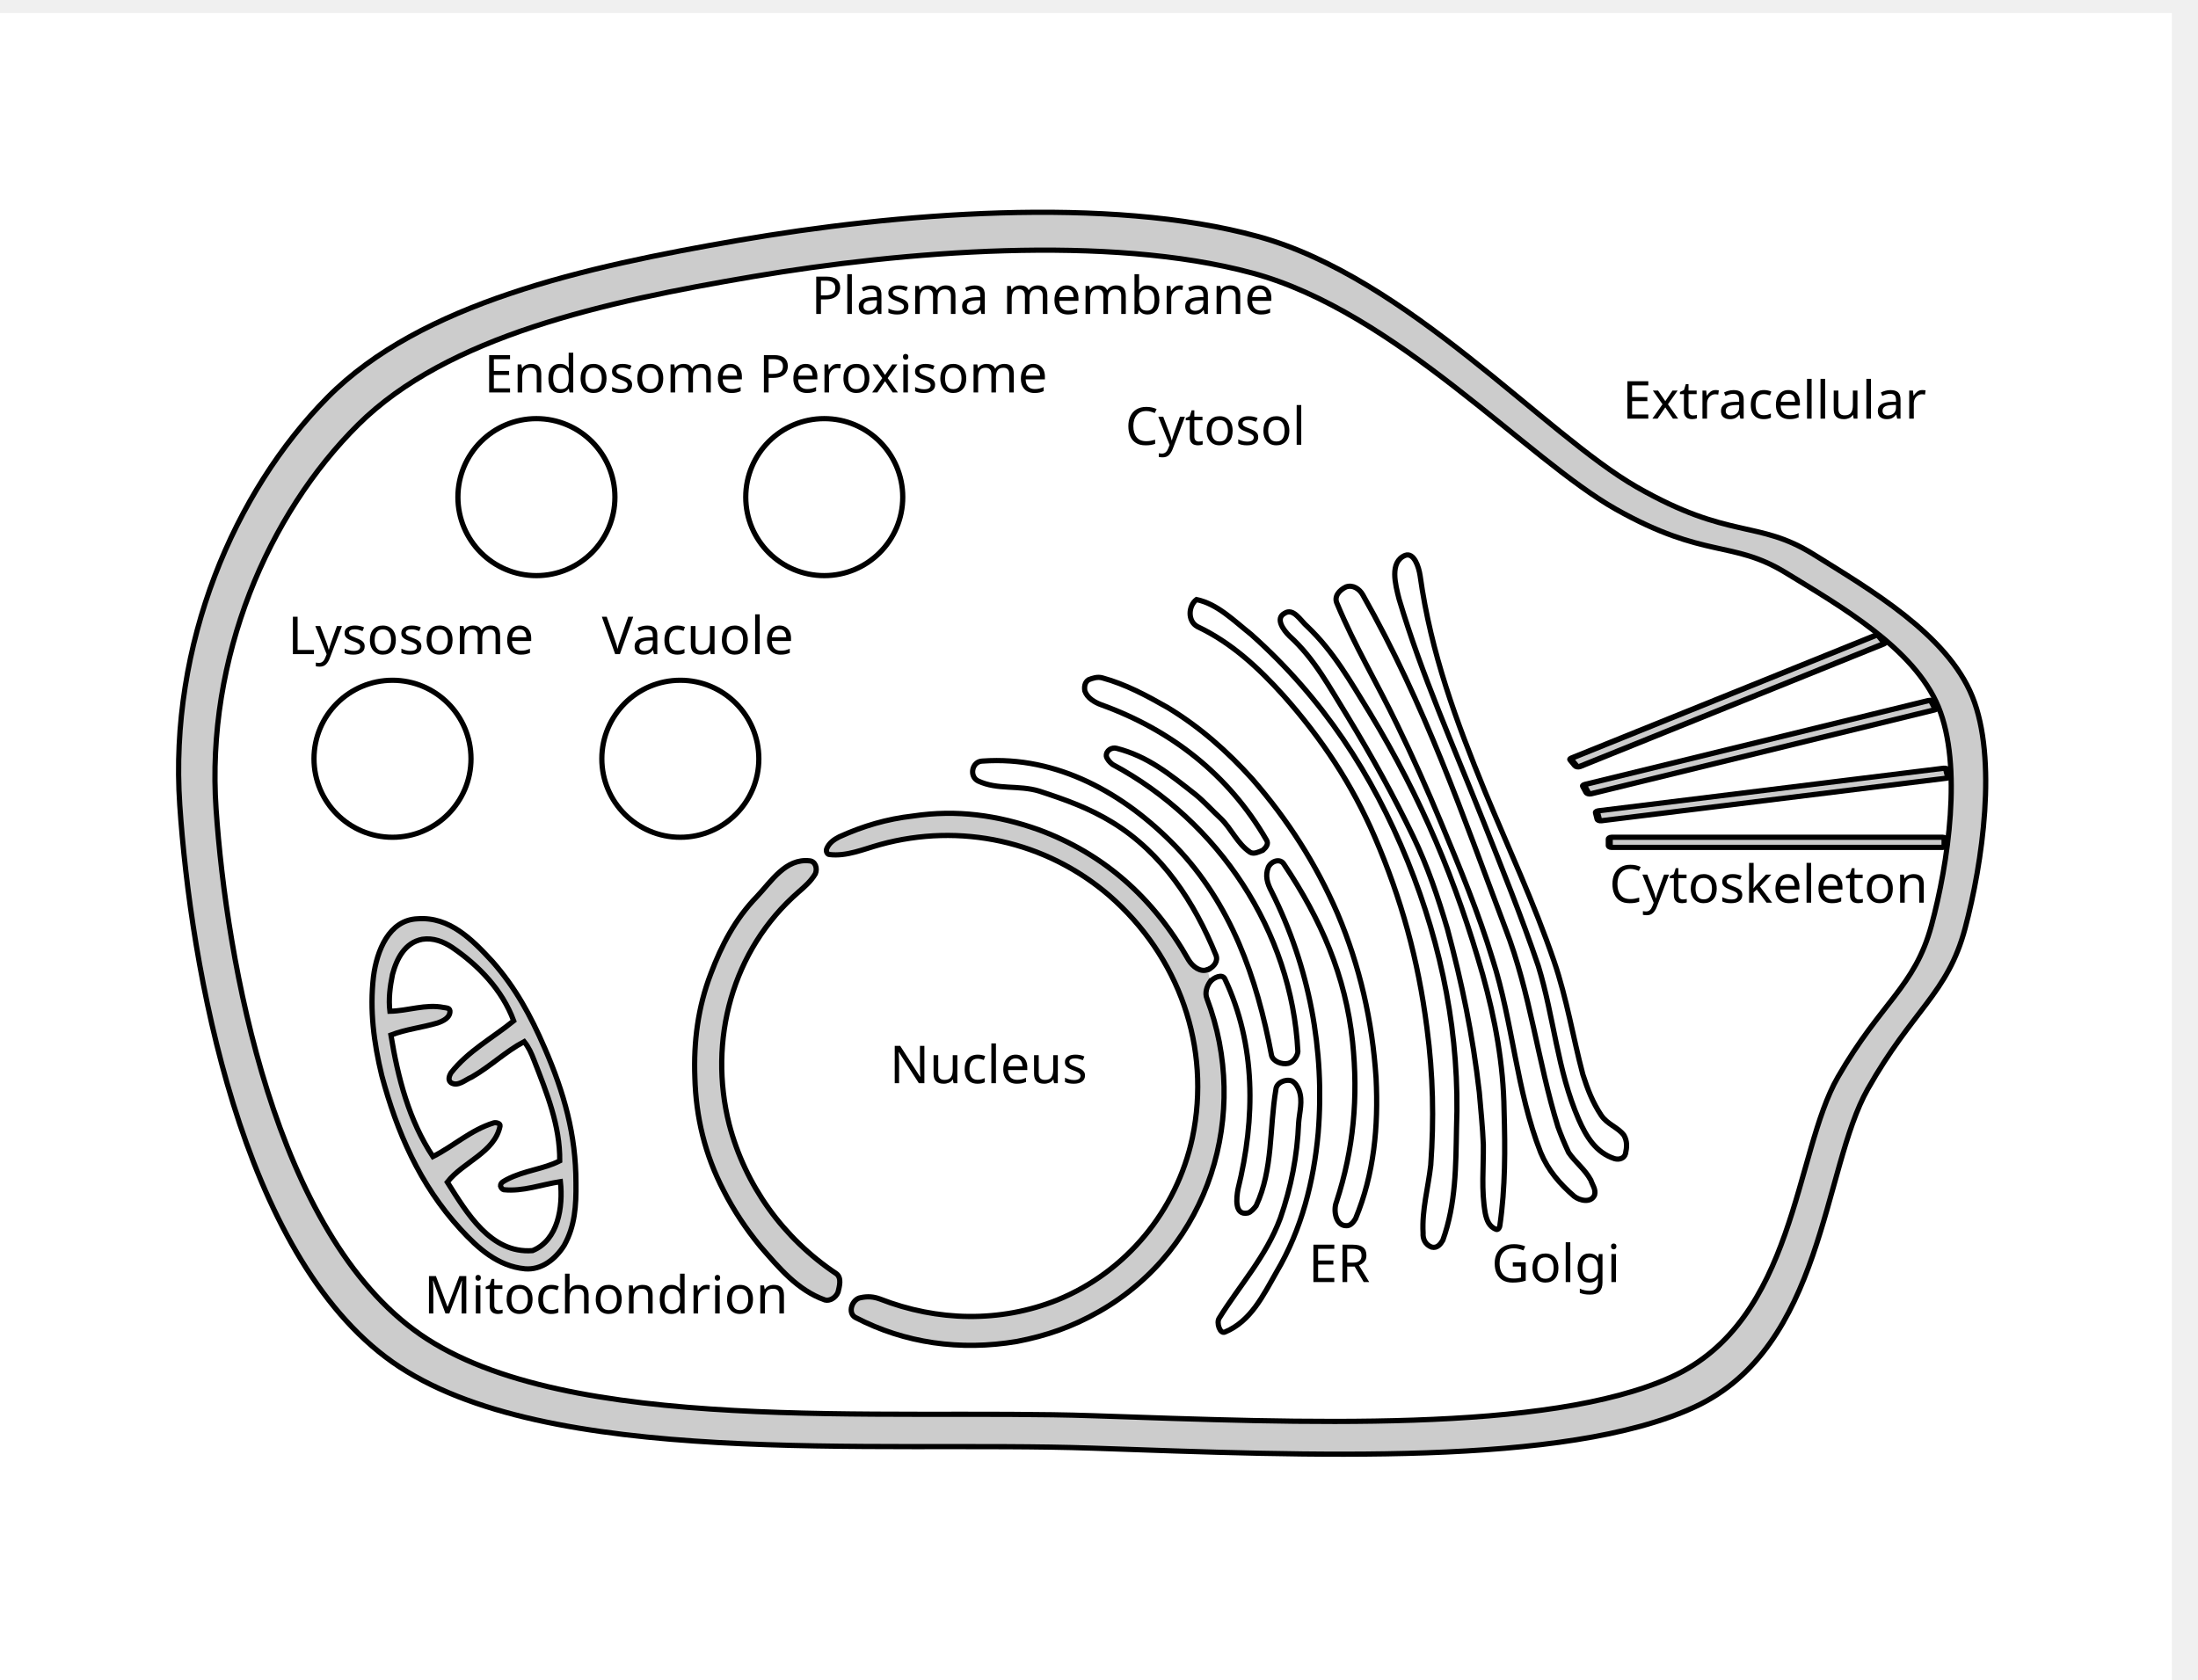
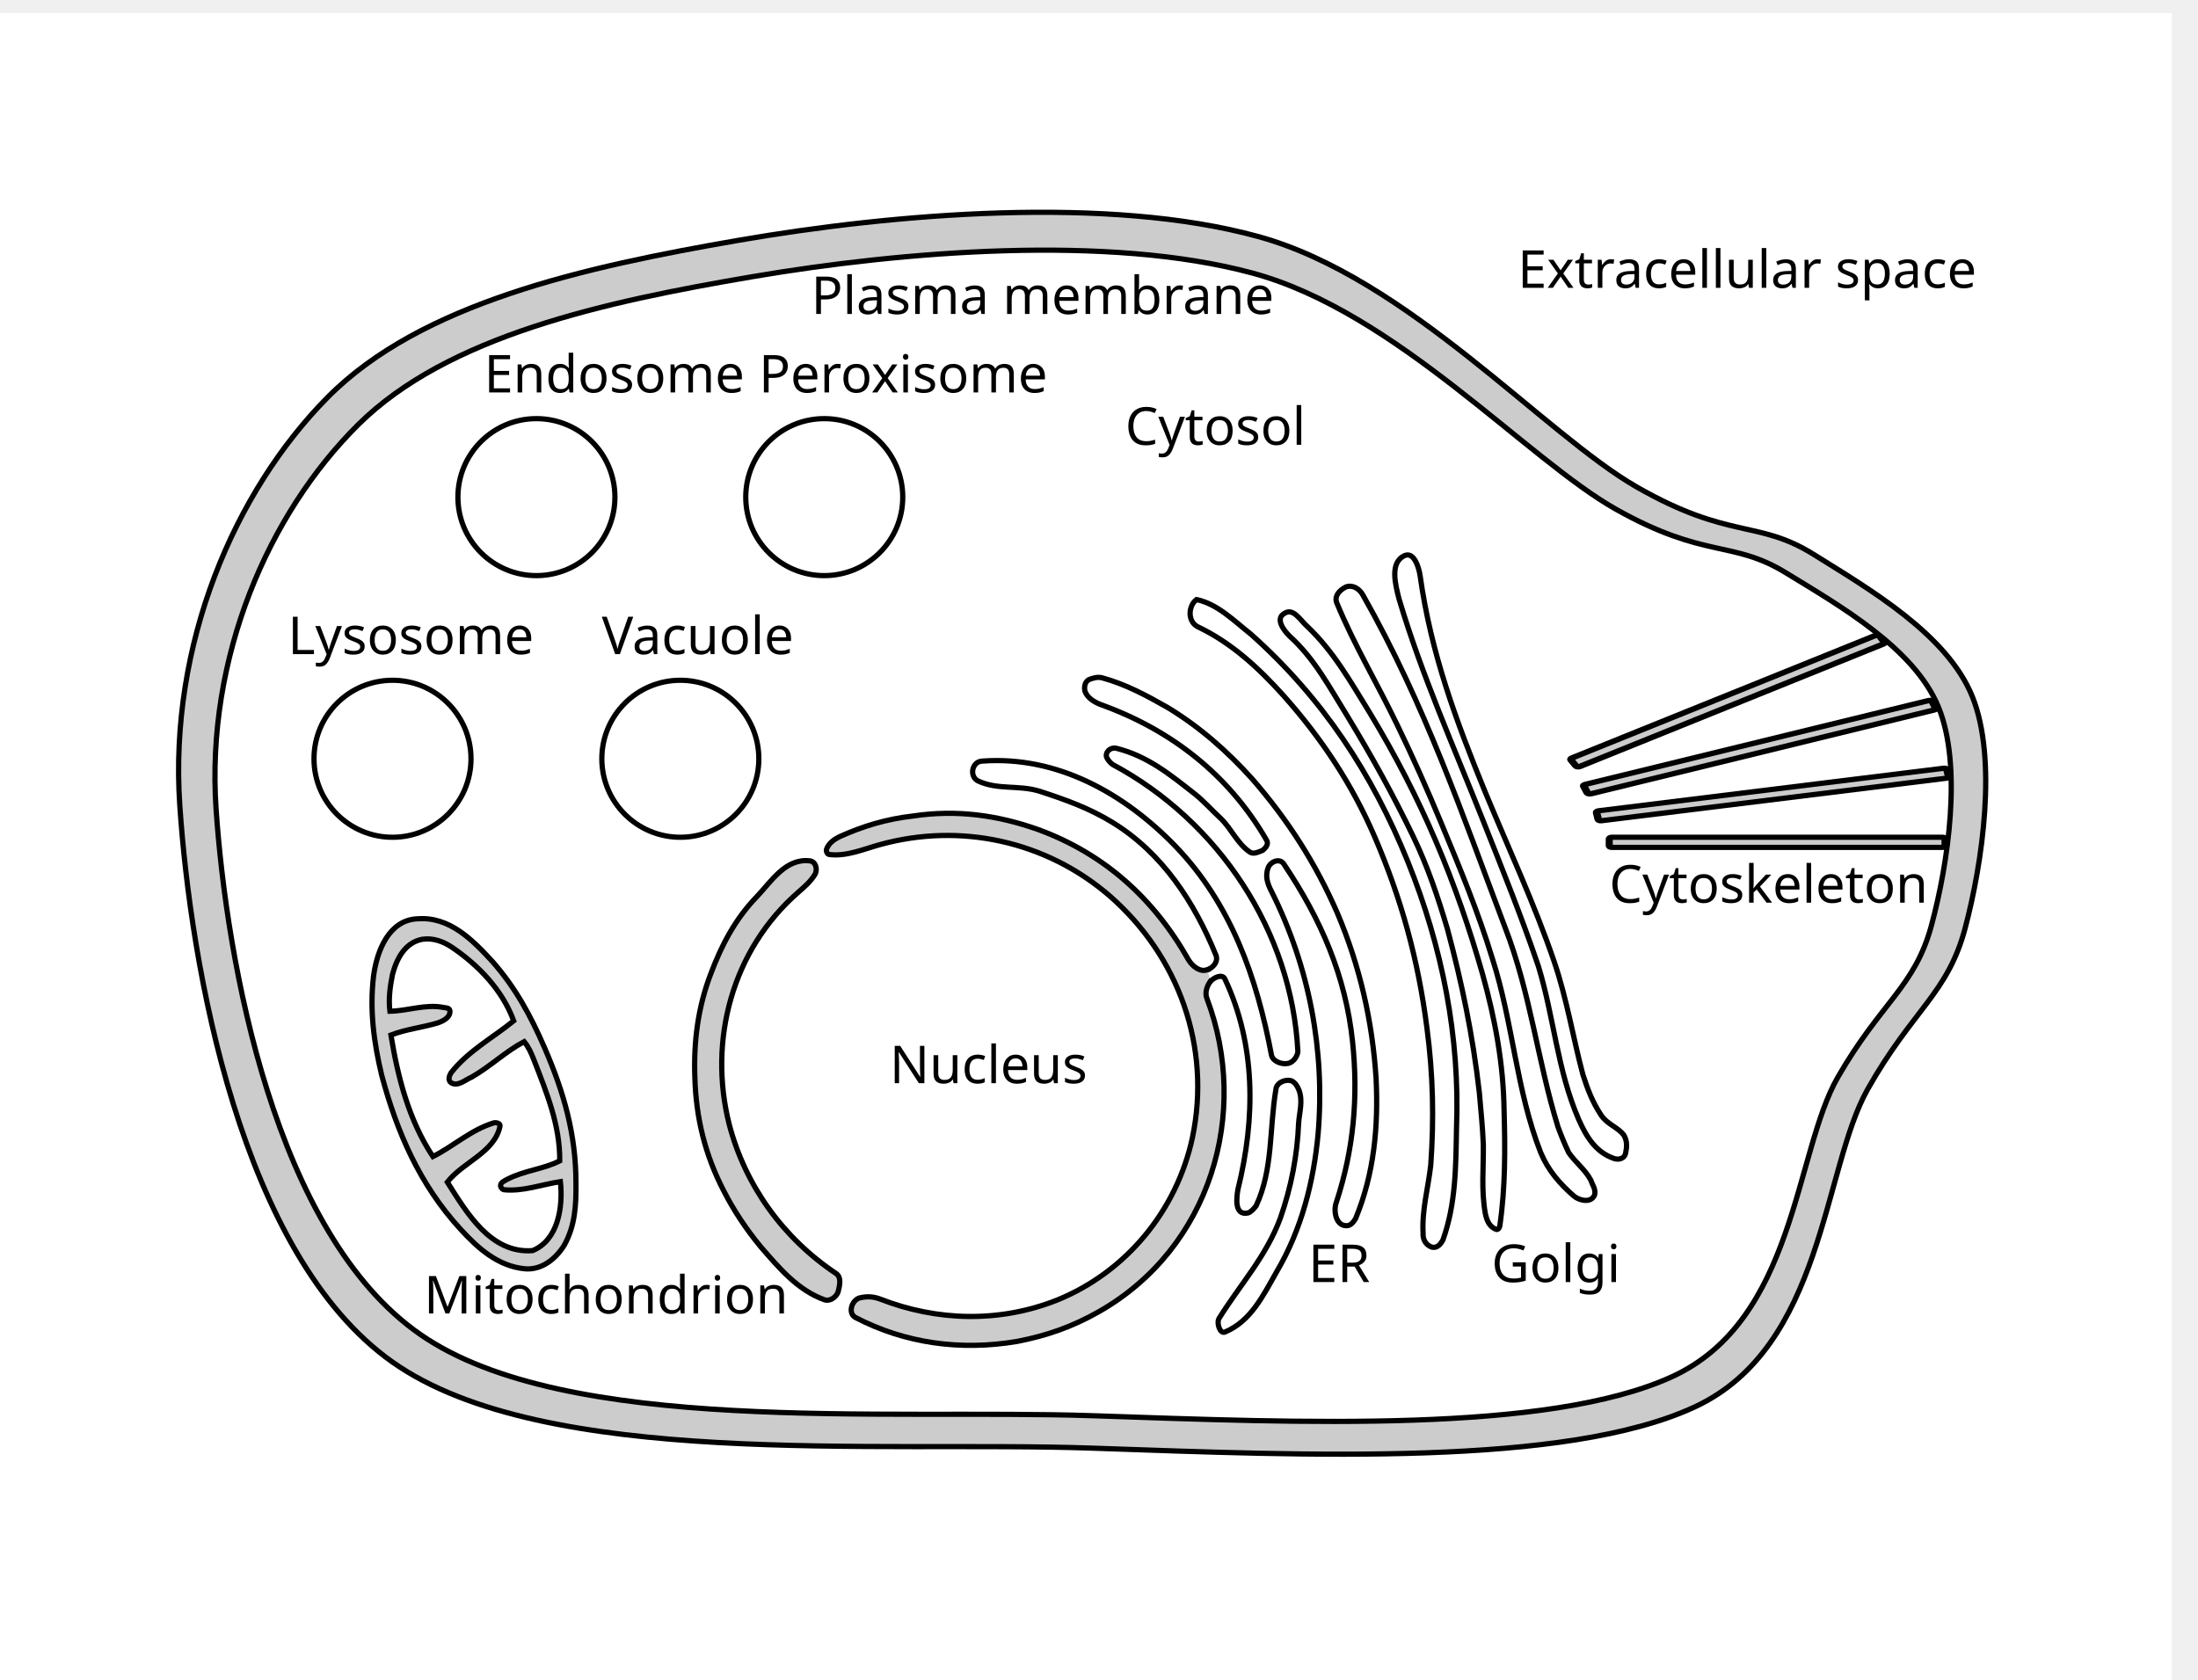
<svg xmlns="http://www.w3.org/2000/svg" version="1.1" height="321" width="420" fill="none" stroke="none" stroke-linecap="square" stroke-miterlimit="10" clip-path="url(#p.0)">
  <g transform="translate(-5,-20) scale(0.5, 0.5)">
    <defs>
      <radialGradient id="grad1" cx="50%" cy="50%" r="48%" fx="50%" fy="50%">
        <stop offset="0%" style="stop-color:#ffffff; stop-opacity:0" />
        <stop offset="73%" style="stop-color:#ffffff; stop-opacity:0" />
        <stop offset="100%" style="stop-color:#ffffff; stop-opacity:1" />
      </radialGradient>
    </defs>
    <rect title="ex" fill="#ffffff" x="5" y="50" width="830" height="630" />
    <rect title="ex-gradient-filter" fill="url(#grad1)" x="0" y="45" width="840" height="640" />
-     <text title="ex-text" font-family="sans-serif" font-size="20" x="630" y="200" fill="black">Extracellular</text>
+     <text title="ex-text" font-family="sans-serif" font-size="20" x="590" y="150" fill="black">Extracellular space</text>
    <path title="pm" transform="translate(75,-130)" fill="#cccccc" stroke="#000000" stroke-width="2.0" stroke-linejoin="round" stroke-linecap="butt" fill-rule="nonzero" d="M85.02 690.607C143.141 731.579 269.493 720.62 352.425 723.479C435.357 726.337 533.221 730.626 582.613 707.759C632.005 684.891 631.546 616.763 648.775 586.272C666.005 555.781 679.328 549.824 685.99 524.811C692.652 499.799 698.395 460.018 688.747 436.196C679.098 412.375 649.463 395.223 628.098 381.884C606.733 368.545 595.937 376.408 560.559 356.16C525.181 335.912 473.033 276.119 415.831 260.397C358.628 244.675 276.614 251.585 217.344 261.828C158.074 272.071 95.817 285.888 60.209 321.858C24.601 357.827 -0.438 416.189 3.697 477.647C7.832 539.105 26.898 649.635 85.02 690.607Z" />
    <path title="cy" fill="#ffffff" stroke="#000000" stroke-width="2.0" stroke-linejoin="round" stroke-linecap="butt" fill-rule="nonzero" d="M170.714 550.088C226.557 588.73 347.956 578.394 427.637 581.09C507.319 583.786 601.346 587.831 648.802 566.264C696.258 544.696 695.817 480.443 712.371 451.686C728.925 422.929 741.726 417.311 748.127 393.721C754.528 370.131 760.046 332.613 750.775 310.146C741.505 287.68 713.031 271.503 692.504 258.923C671.977 246.342 661.604 253.758 627.612 234.662C593.621 215.566 543.518 159.173 488.557 144.345C433.597 129.517 354.798 136.034 297.851 145.695C240.904 155.355 181.087 168.386 146.875 202.31C112.663 236.234 88.605 291.276 92.578 349.239C96.551 407.202 114.87 511.446 170.714 550.088Z" />
    <text title="cy-text" font-family="sans-serif" font-size="20" x="440" y="210" fill="black">Cytosol</text>
    <text title="pm-text" font-family="sans-serif" font-size="20" x="320" y="160" fill="black">Plasma membrane</text>
    <g title="cs" fill="#cccccc" stroke="#000000" stroke-width="2">
      <path transform="translate(610 330) scale(1.43,1.0) rotate(-30)" stroke-linejoin="round" stroke-linecap="butt" fill-rule="nonzero" d="M0 0.646L0 0.646C0 0.289 0.289 9.00543E-17 0.646 0L94.409 0C94.581 0 94.745 0.068 94.866 0.189C94.987 0.31 95.055 0.474 95.055 0.646L95.055 3.228C95.055 3.585 94.766 3.874 94.409 3.874L0.646 3.874C0.289 3.874 9.00543E-17 3.585 0 3.228Z" />
      <path transform="translate(615 340) scale(1.49,1.0) rotate(-20)" stroke-linejoin="round" stroke-linecap="butt" fill-rule="nonzero" d="M0 0.646L0 0.646C0 0.289 0.289 9.00543E-17 0.646 0L94.409 0C94.581 0 94.745 0.068 94.866 0.189C94.987 0.31 95.055 0.474 95.055 0.646L95.055 3.228C95.055 3.585 94.766 3.874 94.409 3.874L0.646 3.874C0.289 3.874 9.00543E-17 3.585 0 3.228Z" />
      <path transform="translate(620 350) scale(1.43,1.0) rotate(-10)" stroke-linejoin="round" stroke-linecap="butt" fill-rule="nonzero" d="M0 0.646L0 0.646C0 0.289 0.289 9.00543E-17 0.646 0L94.409 0C94.581 0 94.745 0.068 94.866 0.189C94.987 0.31 95.055 0.474 95.055 0.646L95.055 3.228C95.055 3.585 94.766 3.874 94.409 3.874L0.646 3.874C0.289 3.874 9.00543E-17 3.585 0 3.228Z" />
      <path transform="translate(625 360) scale(1.35,1.0) rotate(0)" stroke-linejoin="round" stroke-linecap="butt" fill-rule="nonzero" d="M0 0.646L0 0.646C0 0.289 0.289 9.00543E-17 0.646 0L94.409 0C94.581 0 94.745 0.068 94.866 0.189C94.987 0.31 95.055 0.474 95.055 0.646L95.055 3.228C95.055 3.585 94.766 3.874 94.409 3.874L0.646 3.874C0.289 3.874 9.00543E-17 3.585 0 3.228Z" />
    </g>
    <text title="cs-text" font-family="sans-serif" font-size="20" x="625" y="385" fill="black">Cytoskeleton</text>
    <circle title="ly" fill="#ffffff" stroke="#000000" stroke-width="2" cx="160" cy="330" r="30" />
    <text title="ly-text" font-family="sans-serif" font-size="20" x="120" y="290" fill="black">Lysosome</text>
    <circle title="va" fill="#ffffff" stroke="#000000" stroke-width="2" cx="270" cy="330" r="30" />
    <text title="va-text" font-family="sans-serif" font-size="20" x="240" y="290" fill="black">Vacuole</text>
    <circle title="en" fill="#ffffff" stroke="#000000" stroke-width="2" cx="215" cy="230" r="30" />
    <text title="en-text" font-family="sans-serif" font-size="20" x="195" y="190" fill="black">Endosome</text>
    <circle title="pe" fill="#ffffff" stroke="#000000" stroke-width="2" cx="325" cy="230" r="30" />
    <text title="pe-text" font-family="sans-serif" font-size="20" x="300" y="190" fill="black">Peroxisome</text>
    <path title="er" fill="#ffffff" stroke="#000000" stroke-width="2" transform="translate(225, 200)" d="M246.535,210.608c0.182-0.068,0.363-0.151,0.544-0.247c1.913-0.972,3.535-3.07,2.589-5.349c-8.172-20.121-20.484-39.057-39.577-50.725c-8.838-5.416-17.832-8.63-27.926-11.922c-7.943-2.402-15.831-0.376-23.33-3.854c-3.566-1.726-2.419-7.545,1.643-7.628c28.54-2.049,54.083,12.287,73.682,32.473c21.305,22.15,31.136,50.13,36.778,80.029c0.578,2.254,3.805,3.587,6.424,3.034c2.253-0.579,3.535-3.07,3.639-4.538c-2.303-45.889-30.313-88.056-70.829-109.713c-1.049-0.812-2.073-1.99-2.362-3.117c-0.212-2.227,2.092-3.541,3.901-3.044c11.955,3.054,20.323,9.912,30.106,17.606c3.489,2.827,6.218,5.969,9.681,9.163c4.146,3.979,6.327,9.664,11.257,12.961c1.417,0.838,3.329-0.134,4.848-0.765c1.179-1.023,2.384-2.413,1.385-3.958c-14.467-24.988-36.501-42.027-63.113-51.643c-2.517-0.915-5.349-2.589-6.27-5.235c-0.264-1.494-0.135-3.328,1.411-4.327c1.519-0.63,3.406-1.234,5.214-0.739c9.045,2.481,16.86,6.719,25.016,11.348c12.378,7.509,22.793,16.724,32.371,27.354c13.646,15.711,24.278,32.316,32.528,51.335c8.538,20.145,13.331,41.134,14.744,62.99c0.91,18.503-0.722,36.458-7.832,53.659c-0.838,1.416-2.042,2.806-3.51,2.703c-4.062,0.083-5.116-5.891-3.783-9.116c6.583-20.188,8.344-39.978,6.146-61.152c-2.648-25.263-12.186-46.954-26.203-67.854c-1.312-2.305-4.692-1.437-5.975,1.055c-1.333,3.225-0.438,6.239,1.19,9.303c14.55,29.051,20.429,60.81,17.841,92.341c-1.658,18.322-6.277,36.805-15.905,53.091c-5.049,8.864-9.808,18.854-19.684,22.954c-1.913,0.972-3.438-3.561-2.208-5.318c7.901-12.719,17.876-23.45,23.338-38.185c4.154-11.877,6.475-23.883,6.985-36.386c0.283-4.036,1.694-8.362,0.144-12.527c-0.63-1.52-1.287-2.672-2.702-3.509c-2.518-0.916-5.95,0.688-6.131,3.255c-2.525,14.943-1.042,30.535-7.553,44.458c-0.812,1.05-2.015,2.44-3.142,2.729c-5.241,1.106-4.383-5.839-3.784-9.116c6.707-27.186,6.834-55.203-5.039-80.378c-0.972-1.912-4.011-0.651-5.608,1.081" />
    <text title="er-text" font-family="sans-serif" font-size="20" x="510" y="530" fill="black">ER</text>
    <g title="go" fill="#ffffff" stroke="#000000" stroke-width="2" transform="translate(225, 200)">
      <path d="M310.372,159.867c-8.646-20.1-20.22-37.562-34.915-54.083c-9.577-10.631-19.967-20.212-32.815-26.279c-3.907-2.118-3.494-7.99-0.377-10.352c7.995,1.669,14.188,8.005,20.824,13.266c27.414,24.423,46.395,53.416,59.9,86.818c13.192,32.642,19.991,67.048,18.64,101.986c-0.273,14.363-0.18,28.751-5.224,42.779c-0.837,1.416-2.066,3.173-4.242,2.651c-2.518-0.914-3.463-3.193-3.309-5.395c-0.481-8.885,1.947-17.196,2.935-25.977c1.239-17.614,0.933-34.23-1.472-52.469C326.986,206.764,320.513,183.444,310.372,159.867z" />
      <path d="M325.127,159.799c5.505,11.428,9.434,23.159,13.011,35.211c5.553,20.673,9.688,40.509,12.201,62.443c0.61,7.05,1.272,13.366,1.542,20.022c0.113,8.859-0.847,17.273,0.735,26.234c0.554,2.621,1.474,5.267,4.357,6.207c0.733,0.052,1.178-1.023,1.204-1.39c2.133-14.601,2.065-29.357,1.63-44.138c-0.228-17.717-3.443-34.907-8.153-51.833c-10.05-35.371-23.293-67.279-43.116-100.02c-7.612-12.336-13.836-23.468-23.858-33.023c-2.781-2.409-5.38-7.385-8.864-5.05c-3.457,1.969-0.439,6.238,1.976,8.621c9.707,8.795,15.222,19.51,22.179,30.694C309.553,129.571,317.406,143.767,325.127,159.799z" />
      <path d="M335.815,154.65c-5.359-12.915-10.771-25.096-16.893-37.696c-7.722-16.032-16.308-30.28-22.929-46.234c-1.287-2.672,0.728-5.112,3.4-6.399c2.646-0.92,5.111,0.729,6.424,3.034c23.947,42.25,37.987,83.802,54.467,127.37c9.672,25.019,12.294,50.649,20.104,75.906c1.235,3.406,2.496,6.445,4.099,9.876c2.678,3.876,6.192,6.336,8.478,10.553c0.604,1.887,1.969,3.458,1.447,5.634c-1.334,3.225-5.686,2.182-7.783,0.559c-5.562-4.816-9.996-9.922-12.835-16.761c-9.382-23.892-10.536-49.419-18.398-73.941C350.004,188.838,343.068,172.125,335.815,154.65z" />
      <path d="M351.75,153.559c7.393,18.66,14.742,36.808,21.157,55.698c5.997,19.598,7.171,39.594,15.421,58.613c2.863,6.47,6.487,12.625,13.697,14.977c1.809,0.496,3.694-0.109,4.19-1.917c0.548-2.543,0.703-4.745-0.61-7.05c-2.362-3.117-6.347-4.134-8.683-7.617c-3.334-5.029-5.2-9.954-7.015-15.614c-3.789-14.28-6.084-28.824-10.976-43.181c-7.649-22.295-17.264-42.886-26.408-64.918c-11.011-26.958-20.63-52.71-24.803-82.505c-0.502-3.355-2.316-9.014-5.722-7.778c-6.078,2.522-3.736,11.169-2.289,16.802C328.365,98.074,340.475,125.108,351.75,153.559z" />
    </g>
    <text title="go-text" font-family="sans-serif" font-size="20" x="580" y="530" fill="black">Golgi</text>
    <g transform="translate(225, 200)">
      <ellipse title="nu" fill="#ffffff" transform="matrix(0.9975 0.0702 -0.0702 0.9975 17.9059 -9.9135)" cx="150.026" cy="249.852" rx="97.667" ry="95.333" />
      <path title="nuclear-envelope" fill="#cccccc" stroke="#000000" stroke-width="2" d="M90.213,180.885c-25.533,22.177-34.614,56.937-26.534,88.851c6.105,23.293,20.542,43.484,40.973,57.091c2.099,1.623,1.132,4.874,0.61,7.05c-0.889,2.15-3.193,3.463-5.002,2.967c-10.435-3.684-17.573-12.299-24.737-20.548c-5.433-6.651-10.105-13.618-13.992-21.267c-7.144-13.777-10.566-28.032-10.975-43.18c-0.513-13.68,1.151-26.839,6.117-39.766c4.077-10.776,9.204-20.741,17.555-29.373c5.576-5.877,10.992-14.715,20.14-13.702c2.202,0.155,3.122,2.801,2.233,4.951C94.926,176.792,92.569,178.838,90.213,180.885z" />
      <path title="nuclear-envelope" fill="#cccccc" stroke="#000000" stroke-width="2" d="M247.477,215.183c-1.23,1.757-2.144,4.274-1.198,6.553c16.48,43.568,1.412,95.242-41.231,119.531c-10.372,5.908-20.197,9.273-31.412,11.434c-21.645,3.64-42.825,0.675-61.679-9.134c-3.199-1.7-1.344-7.101,2.01-7.603c2.62-0.554,4.821-0.399,7.339,0.517c21.894,8.547,45.823,9.125,67.829,0.347c26.198-10.695,45.542-34.042,51.566-62.013c7.224-34.524-5.079-69.317-31.837-92.589c-24.344-20.888-56.951-27.857-87.506-19.432c-6.394,1.763-12.864,4.626-19.443,3.794c-0.734-0.051-1.391-1.204-0.946-2.279c0.889-2.15,2.827-3.489,4.739-4.46c9.143-4.151,18.182-6.834,28.219-7.971c16.771-2.508,32.473-0.297,47.942,5.216c24.803,9.121,43.901,25.953,57.345,49.762c1.556,2.539,4.436,4.843,7.323,3.751" />
    </g>
    <text title="nu-text" font-family="sans-serif" font-size="20" x="350" y="454" fill="black">Nucleus</text>
    <g transform="translate(275, 325) rotate(90)">
      <path title="mi" fill="#cccccc" stroke="#000000" stroke-width="2" d="M115.488,56.871c17.226-7.471,33.236-11.984,51.633-11.98c8.657-0.108,16.447,0.357,23.861,4.5c5.325,3.34,9.486,8.696,8.956,14.97c-0.98,10.312-7.793,17.931-15.179,24.683c-17.091,15.657-37.255,24.303-58.705,30.059c-12.638,3.05-24.981,4.659-37.816,3.163c-9.879-1.267-21.691-5.933-22.079-16.9c-0.888-12.196,8.022-20.889,16.351-28.574C92.573,67.959,103.13,62.23,115.488,56.871z" />
      <path title="mi" fill="#ffffff" stroke="#000000" stroke-width="2" d="M120.266,60.886c-2.764,1.076-4.914,1.999-7.158,3.793c3.794,7.158,9.397,12.808,13.552,20.04c1.001,2.458,3.804,5.282,2.133,7.945c-1.016,1.294-2.745,0.565-3.752-0.016c-8.414-6.6-13.281-15.854-19.885-23.961c-11.777,4.352-21.12,13.332-28.09,23.547c-2.177,3.31-3.708,7.127-3.076,11.386c1.271,6.643,7.391,9.771,13.444,11.382c4.686,0.957,9.444,1.555,14.063,0.996c-0.115-6.782-2.829-13.719-1.43-20.566c0.147-0.722,0.081-2.236,1.235-2.376c2.671-0.205,3.958,2.685,4.671,4.709c1.778,5.995,2.402,12.129,4.614,17.838c16.317-2.674,32.566-6.864,46.456-16.042c-4.007-7.952-10.185-14.471-12.89-23.283c-0.214-0.794,0.154-2.597,1.235-2.376c10.092,2.062,13.649,14.052,21.416,20.145c11.646-7.383,27.411-16.552,26.179-32.573c-4.001-9.829-16.763-11.685-26.361-10.642c1.124,7.363,3.837,14.3,3.085,21.656c-0.073,0.36-0.581,1.007-1.375,1.22c-1.516,0.066-1.942-1.523-2.516-2.39c-3.508-6.724-3.911-13.94-7.131-20.23C145.197,50.96,132.912,55.959,120.266,60.886z" />
    </g>
    <text title="mi-text" font-family="sans-serif" font-size="20" x="172" y="542" fill="black">Mitochondrion</text>
  </g>
</svg>
